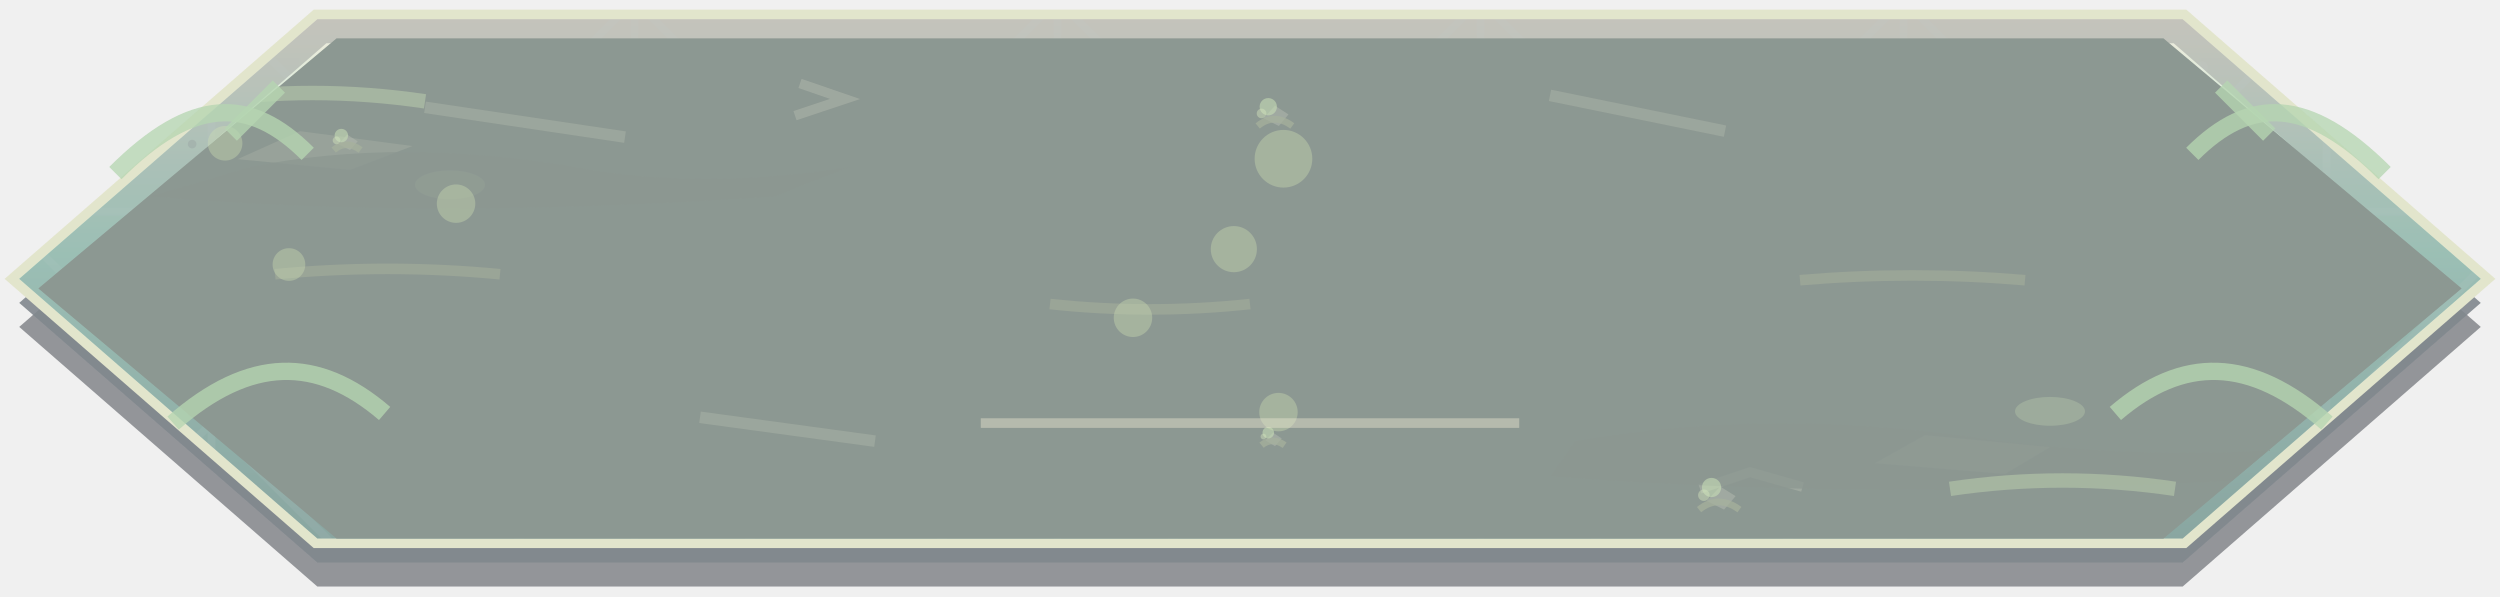
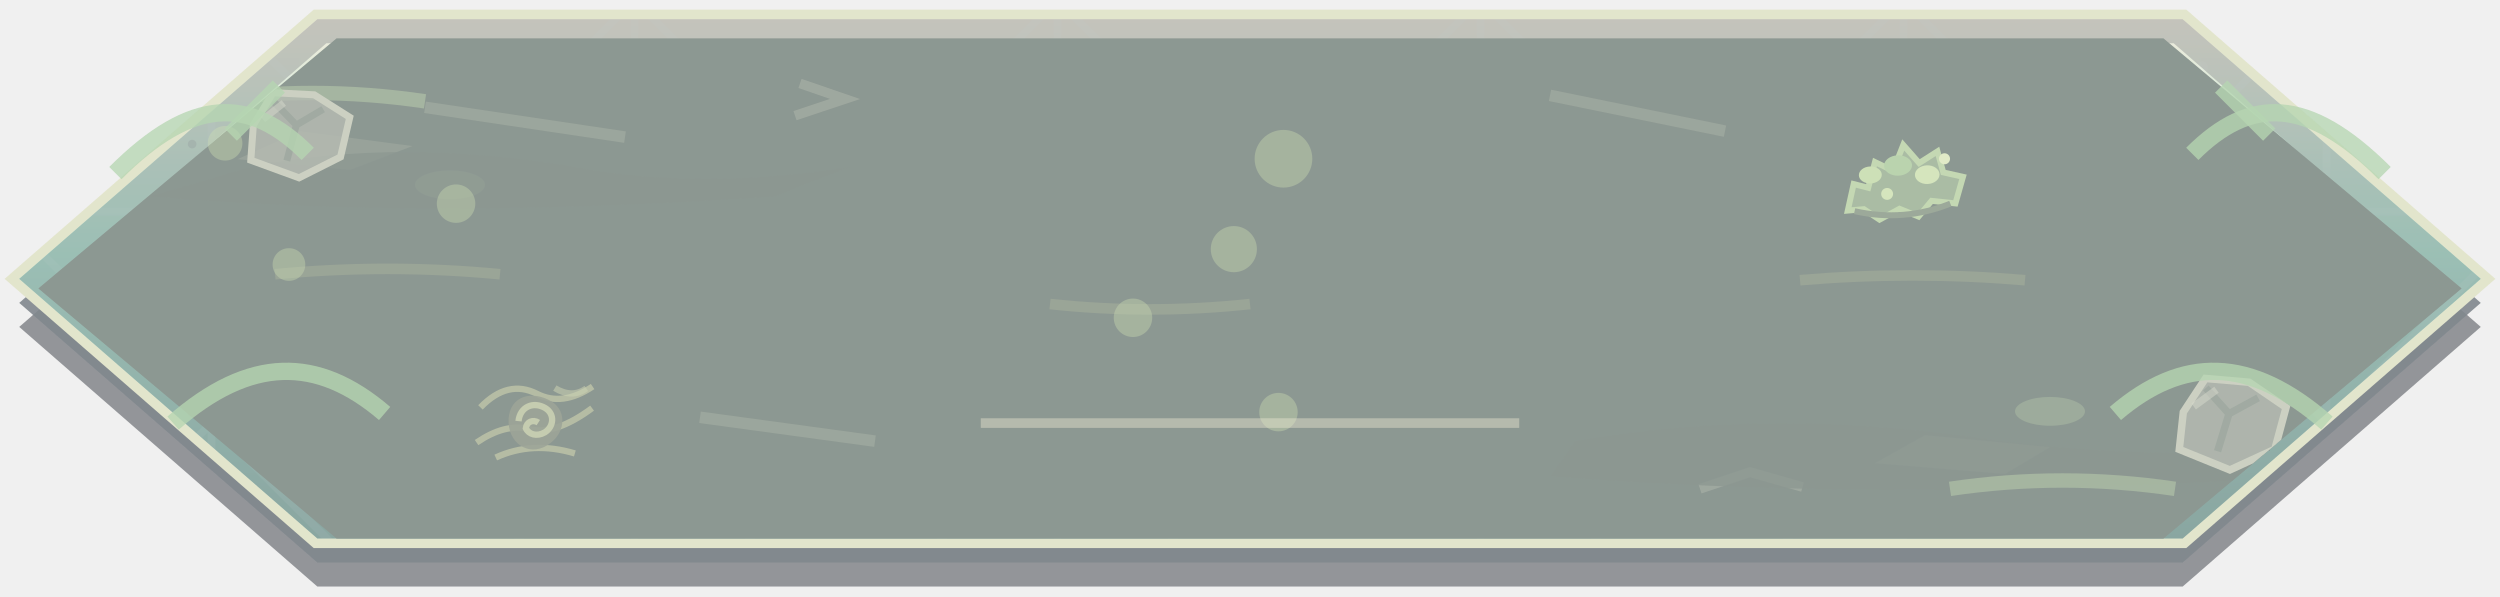
<svg xmlns="http://www.w3.org/2000/svg" width="520" height="124" viewBox="0 0 260 62" role="img" aria-label="M7 primary-hex-button disabled" data-style="m11-enchanted-forest@0.1.0" data-geometry-shape="wide-hexagon" data-corner-radius="2" data-end-cap-depth="31">
  <defs>
    <linearGradient id="m11-primary-hex-button-260x62-disabled-plate" x1="0" y1="0" x2="0" y2="1">
      <stop offset="0" stop-color="#5C7650" />
      <stop offset=".48" stop-color="#20382B" />
      <stop offset="1" stop-color="#13251E" />
    </linearGradient>
    <linearGradient id="m11-primary-hex-button-260x62-disabled-primary" x1="0" y1="0" x2="0" y2="1">
      <stop offset="0" stop-color="#F1E8C8" />
      <stop offset=".45" stop-color="#66D9B2" />
      <stop offset="1" stop-color="#2A856F" />
    </linearGradient>
    <linearGradient id="m11-primary-hex-button-260x62-disabled-energy" x1="0" y1="0" x2="1" y2="0">
      <stop offset="0" stop-color="#B8E0A5" stop-opacity="0" />
      <stop offset=".5" stop-color="#B8E0A5" stop-opacity=".86" />
      <stop offset="1" stop-color="#B8E0A5" stop-opacity="0" />
    </linearGradient>
    <pattern id="m11-primary-hex-button-260x62-disabled-grain" width="28" height="28" patternUnits="userSpaceOnUse">
      <circle cx="5" cy="7" r=".6" fill="#FFFFFF" fill-opacity=".12" />
      <circle cx="20" cy="15" r=".45" fill="#061321" fill-opacity=".2" />
    </pattern>
    <pattern id="m11-primary-hex-button-260x62-disabled-plate-pattern" width="44" height="44" patternUnits="userSpaceOnUse">
      <path d="M0 22H44M22 0V44M0 22L22 0 44 22 22 44Z" fill="none" stroke="#D8FBFF" stroke-opacity=".12" stroke-width=".8" />
    </pattern>
    <mask id="m11-primary-hex-button-260x62-disabled-mask">
      <path d="M33 2H227L258 29L227 56H33L2 29Z" fill="white" />
    </mask>
  </defs>
  <g opacity="0.48">
    <g id="m11-primary-hex-button-260x62-disabled-outer-shadow" data-layer="outer-shadow" transform="translate(0 5)">
      <path d="M33 2H227L258 29L227 56H33L2 29Z" fill="#020812" opacity=".82" />
    </g>
    <g id="m11-primary-hex-button-260x62-disabled-connected-depth" data-layer="connected-depth" transform="translate(0 2.5)">
      <path d="M33 2H227L258 29L227 56H33L2 29Z" fill="#071522" opacity=".9" />
    </g>
    <g id="m11-primary-hex-button-260x62-disabled-outer-frame" data-layer="outer-frame">
      <path d="M33 2H227L258 29L227 56H33L2 29Z" fill="#071421" stroke="#D4D9A6" stroke-width="2" stroke-linejoin="miter" />
    </g>
    <g id="m11-primary-hex-button-260x62-disabled-inner-plate-fill" data-layer="inner-plate-fill">
      <path d="M33 2H227L258 29L227 56H33L2 29Z" fill="url(#m11-primary-hex-button-260x62-disabled-primary)" />
    </g>
    <g id="m11-primary-hex-button-260x62-disabled-surface-grain" data-layer="surface-grain" data-material-source="m8-ice-grain" mask="url(#m11-primary-hex-button-260x62-disabled-mask)">
      <rect width="260" height="62" fill="url(#m11-primary-hex-button-260x62-disabled-grain)" />
    </g>
    <g id="m11-primary-hex-button-260x62-disabled-surface-pattern" data-layer="surface-pattern" data-material-source="m8-crystal-facet-pattern" mask="url(#m11-primary-hex-button-260x62-disabled-mask)">
      <rect width="260" height="62" fill="url(#m11-primary-hex-button-260x62-disabled-plate-pattern)" />
    </g>
    <g id="m11-primary-hex-button-260x62-disabled-side-bevel-shade" data-layer="side-bevel-shade" mask="url(#m11-primary-hex-button-260x62-disabled-mask)">
      <path d="M33 2H227L258 29L227 56H33L2 29Z" fill="none" stroke="#020812" stroke-opacity=".38" stroke-width="5" />
    </g>
    <g id="m11-primary-hex-button-260x62-disabled-top-bevel-highlight" data-layer="top-bevel-highlight" mask="url(#m11-primary-hex-button-260x62-disabled-mask)">
      <path d="M41 8H219" stroke="#FFFFFF" stroke-opacity=".55" stroke-width="3" stroke-linecap="square" />
    </g>
    <g id="m11-primary-hex-button-260x62-disabled-cold-edge-accent" data-layer="cold-edge-accent" data-material-source="m8-cold-edge-accent" mask="url(#m11-primary-hex-button-260x62-disabled-mask)">
      <rect x="31" y="6" width="198" height="8" fill="url(#m11-primary-hex-button-260x62-disabled-energy)" />
    </g>
    <g id="m11-primary-hex-button-260x62-disabled-ornament-decal" data-layer="ornament-decal" data-material-source="m7-ornament-marks" mask="url(#m11-primary-hex-button-260x62-disabled-mask)">
      <path d="M39 49h16M205 49h16" stroke="#E6FCFF" stroke-opacity=".5" stroke-width="2" />
    </g>
    <g id="m11-primary-hex-button-material-stack" data-layer="forest-material-stack" data-material-families="weathered-stone,dark-wood,moss-lichen">
      <path d="M35 4H225L256 30L225 56H35L4 30Z" fill="#20382B" />
    </g>
    <g id="m11-primary-hex-button-material-detail" data-layer="forest-material-detail" data-material-channels="stone-chips,wood-grain,moss-mask" data-detail-scale="component">
      <path d="M44.2 11.16l20.8 3.1M161.2 9.92l18.2 3.72M72.8 43.4l18.2 2.48" stroke="#6B8063" stroke-width="1.2" stroke-opacity=".72" />
    </g>
    <g id="m11-primary-hex-button-material-face-depth" data-layer="forest-material-face-depth" data-material-source="shared-face-geometry">
      <clipPath id="m11-primary-hex-button-face-clip">
        <path d="M35 4H225L256 30L225 56H35L4 30Z" />
      </clipPath>
      <g clip-path="url(#m11-primary-hex-button-face-clip)">
        <g data-layer="forest-weathered-stone">
          <path d="M31.2 13.64l11.7 1.55 -6.5 2.48 -11.7 -1.116ZM200.2 45.26l13 1.24 -4.68 2.79 -13.52 -1.116Z" fill="#7C8D70" fill-opacity=".45" />
          <path d="M83.2 8.68l4.68 1.612 -5.2 1.736M176.8 50.84l5.2 -1.736 5.46 1.55" fill="none" stroke="#9BA687" stroke-width="1" stroke-opacity=".55" />
        </g>
        <g data-layer="forest-dark-wood-grain">
          <path d="M28.6 28.52q11.7 -1.116 23.4 0M109.2 31.62q10.4 1.116 20.8 0M187.2 29.14q11.7 -0.992 23.4 0" fill="none" stroke="#72854C" stroke-width="1.1" stroke-opacity=".62" />
        </g>
        <g data-layer="forest-moss-growth-mask" fill="#9BCB78" fill-opacity=".48">
          <ellipse cx="46.8" cy="19.22" rx="3.64" ry="1.5" />
          <ellipse cx="213.2" cy="42.78" rx="3.64" ry="1.5" />
        </g>
      </g>
    </g>
    <g id="m11-primary-hex-button-material-restraint" data-layer="forest-material-restraint" data-restraint="edge-anchored-low-opacity">
      <clipPath id="m11-primary-hex-button-restraint-clip">
        <path d="M35 4H225L256 30L225 56H35L4 30Z" />
      </clipPath>
      <g clip-path="url(#m11-primary-hex-button-restraint-clip)">
        <path d="M0 0H260V62H0Z" fill="#20382B" fill-opacity=".42" />
        <g data-layer="forest-moss-edge-anchor" fill="#20382B" fill-opacity=".78">
          <path d="M26 17.36q15.6 -3.1 33.8 0q13 2.48 28.6 -.01l-7.8 3.1q-36.4 2.48 -65 -.02Z" />
          <path d="M163.8 45.88q20.8 -3.72 44.2 -.01q20.8 2.48 36.4 -.03l-5.2 3.72q-41.6 2.79 -78 -.01Z" />
        </g>
        <path d="M20.8 10.54q11.7 -1.736 23.4 0M202.8 50.84q11.7 -1.736 23.4 0" fill="none" stroke="#9BCB78" stroke-width="1.5" stroke-opacity=".42" />
      </g>
    </g>
-     <g id="m11-primary-hex-button-authored-material-clusters" data-layer="forest-authored-material-clusters" data-variation-seed="51731" data-cluster-count="4" data-cluster-scale="component">
+     <g id="m11-primary-hex-button-authored-material-clusters" data-layer="forest-authored-material-clusters" data-material-families="stone,wood,moss" data-variation-seed="51731" data-cluster-count="4" data-cluster-scale="component" data-placement="component-aware">
      <clipPath id="m11-primary-hex-button-cluster-clip">
        <path d="M35 4H225L256 30L225 56H35L4 30Z" />
      </clipPath>
      <g clip-path="url(#m11-primary-hex-button-cluster-clip)">
-         <g data-layer="forest-authored-cluster" data-material-families="stone,wood,moss" transform="translate(133.0 11.9)">
-           <path d="M-1.6 0.4l1.2 -1.3l1.4 0.9l-1.0 1.2Z" fill="#71806A" fill-opacity=".52" />
-           <path d="M-2.2 1.2q1.7 -1.4 3.6 0" fill="none" stroke="#566D42" stroke-width="0.7" stroke-opacity=".72" />
-           <circle cx="-1.1" cy="-0.8" r="0.9" fill="#9BCB78" fill-opacity=".58" />
-           <circle cx="-1.8" cy="-0.1" r="0.5" fill="#B5D887" fill-opacity=".45" />
+         <g data-layer="forest-authored-cluster" data-cluster-kind="stone-chip" transform="translate(31.4 13.9) rotate(-4)">
+           <g data-layer="forest-stone-chip-cluster" data-material-family="stone" transform="scale(1.037)">
+             <path d="M-4.8-1.2l2.2-3.1 4.1.5 3.4 2.5-1.2 3.9-4.3 1.8-4.7-2.1Z" fill="#75816E" fill-opacity=".82" stroke="#A6AE91" stroke-width="0.70" />
+             <path d="M-2.6-3.4l2.1 2.5 2.8-1.4M-.5-.9l-1.2 3.5" fill="none" stroke="#495C4C" stroke-width="0.70" stroke-opacity=".9" />
+             <path d="M-3.8-1.7l2.2-1.5" stroke="#C0C5A9" stroke-width="0.70" stroke-opacity=".48" />
+           </g>
        </g>
-         <g data-layer="forest-authored-cluster" data-material-families="stone,wood,moss" transform="translate(36.4 14.7)">
-           <path d="M-1.2 0.3l0.9 -1.0l1.1 0.7l-0.8 0.9Z" fill="#71806A" fill-opacity=".52" />
-           <path d="M-1.7 0.9q1.3 -1.1 2.8 0" fill="none" stroke="#566D42" stroke-width="0.7" stroke-opacity=".72" />
-           <circle cx="-0.9" cy="-0.6" r="0.7" fill="#9BCB78" fill-opacity=".58" />
-           <circle cx="-1.4" cy="-0.1" r="0.4" fill="#B5D887" fill-opacity=".45" />
+         <g data-layer="forest-authored-cluster" data-cluster-kind="wood-knot" transform="translate(55.6 43.3) rotate(-1)">
+           <g data-layer="forest-wood-knot-cluster" data-material-family="wood" transform="scale(0.936)">
+             <path d="M-6.5 2.8q3.2-2.1 5.8-1.4 2.9.8 7.1-2.2M-6-1.1q3.1-3.1 6.3-1.4 2.8 1.5 6.2-.7M-4.4 4.5q4.1-1.8 8.8-.3" fill="none" stroke="#7F8D57" stroke-width="0.70" stroke-opacity=".9" />
+             <path d="M-2.9.7c-.1-2.7 2.2-3.7 4.5-2.5 2 1 1.9 3.5.1 4.8-2.1 1.6-4.5.2-4.6-2.3Z" fill="#435238" fill-opacity=".9" />
+             <path d="M-1.8.5c.2-1.6 1.7-2.2 3-1.4 1.1.7.9 2.1-.1 2.7-.9.5-1.8.2-2.1-.5.1-.7.8-1 1.4-.6" fill="none" stroke="#A0AE70" stroke-width="0.70" stroke-opacity=".9" />
+             <path d="M2.3-3.1q1.9 1.2 3.5.1" fill="none" stroke="#A0AE70" stroke-width="0.70" stroke-opacity=".55" />
+           </g>
        </g>
-         <g data-layer="forest-authored-cluster" data-material-families="stone,wood,moss" transform="translate(132.6 45.5)">
-           <path d="M-1.0 0.3l0.8 -0.8l0.9 0.6l-0.7 0.8Z" fill="#71806A" fill-opacity=".52" />
-           <path d="M-1.4 0.8q1.1 -0.9 2.4 0" fill="none" stroke="#566D42" stroke-width="0.7" stroke-opacity=".72" />
-           <circle cx="-0.7" cy="-0.5" r="0.6" fill="#9BCB78" fill-opacity=".58" />
-           <circle cx="-1.2" cy="-0.1" r="0.3" fill="#B5D887" fill-opacity=".45" />
+         <g data-layer="forest-authored-cluster" data-cluster-kind="moss-lichen" transform="translate(197.8 18.7) rotate(-2)">
+           <g data-layer="forest-moss-lichen-cluster" data-material-family="moss" transform="scale(0.883)">
+             <path d="M-6.5 3.4l.8-3.1 1.7.5.9-3 2.1 1.1 1.3-3 1.8 2.2 2.2-1.3.6 2.5 2.3.6-1 3.1-2.8-.4-1.6 1.8-2.2-1-2.4 1.2-1.8-1.3Z" fill="#668E58" fill-opacity=".88" stroke="#94BF70" stroke-width="0.70" />
+             <ellipse cx="-3.7" cy="-.7" rx="1.35" ry="1" fill="#A8CF79" />
+             <ellipse cx="-.4" cy="-1.7" rx="1.65" ry="1.2" fill="#7FB467" />
+             <ellipse cx="3" cy="-.5" rx="1.45" ry="1.1" fill="#B7D985" />
+             <circle cx="5.1" cy="-2.3" r=".65" fill="#D0E39A" />
+             <circle cx="-1.8" cy="1.6" r=".7" fill="#B8D986" />
+             <path d="M-5.7 3.5q5.8 1.5 11.3-.5" fill="none" stroke="#405B3C" stroke-width="0.70" />
+           </g>
        </g>
-         <g data-layer="forest-authored-cluster" data-material-families="stone,wood,moss" transform="translate(179.3 51.6)">
-           <path d="M-1.8 0.5l1.4 -1.5l1.6 1.0l-1.2 1.4Z" fill="#71806A" fill-opacity=".52" />
-           <path d="M-2.6 1.4q2.0 -1.6 4.2 0" fill="none" stroke="#566D42" stroke-width="0.7" stroke-opacity=".72" />
-           <circle cx="-1.3" cy="-0.9" r="1.0" fill="#9BCB78" fill-opacity=".58" />
-           <circle cx="-2.1" cy="-0.1" r="0.6" fill="#B5D887" fill-opacity=".45" />
+         <g data-layer="forest-authored-cluster" data-cluster-kind="stone-chip" transform="translate(232.4 44.0) rotate(-2)">
+           <g data-layer="forest-stone-chip-cluster" data-material-family="stone" transform="scale(1.103)">
+             <path d="M-4.8-1.2l2.2-3.1 4.1.5 3.4 2.5-1.2 3.9-4.3 1.8-4.7-2.1Z" fill="#75816E" fill-opacity=".82" stroke="#A6AE91" stroke-width="0.70" />
+             <path d="M-2.6-3.4l2.1 2.5 2.8-1.4M-.5-.9l-1.2 3.5" fill="none" stroke="#495C4C" stroke-width="0.70" stroke-opacity=".9" />
+             <path d="M-3.8-1.7l2.2-1.5" stroke="#C0C5A9" stroke-width="0.70" stroke-opacity=".48" />
+           </g>
        </g>
      </g>
    </g>
    <g id="m11-primary-hex-button-moss-variation" data-layer="forest-variation" data-variation-seed="51731" data-variation-baseline="false" fill="#A6CC72" fill-opacity=".38">
      <circle cx="133.48" cy="16.51" r="3.0" />
      <circle cx="128.32" cy="25.91" r="2.4" />
      <circle cx="23.41" cy="14.90" r="1.8" />
      <circle cx="47.43" cy="21.18" r="2.0" />
      <circle cx="117.83" cy="33.05" r="2.0" />
      <circle cx="132.96" cy="42.86" r="2.0" />
      <circle cx="30.05" cy="27.51" r="1.7" />
    </g>
    <g id="m11-primary-hex-button-leaf-vine-ornament" data-layer="forest-ornament" data-ornament="leaf-vine" data-ornament-count="4" fill="none" stroke="#76B86D" stroke-opacity=".78" stroke-width="1.8">
      <path d="M12 18c8-8 14-8 20-2M248 18c-8-8-14-8-20-2M18 44c8-7 15-7 22-1M242 44c-8-7-15-7-22-1" />
      <path d="M24 14l5-5M236 14l-5-5" />
    </g>
    <g id="m11-primary-hex-button-parchment-typography" data-layer="forest-typography" data-typography-preset="m11-parchment-sage-action" data-semantic-text="required">
      <path d="M102 44h56" stroke="#EDE3B4" stroke-opacity=".42" />
    </g>
    <g id="m11-enchanted-forest-primary-hex-button-content" data-layer="content" data-slot="editable-primary-hex-button-content" data-safe-x="45" data-safe-y="8" data-safe-width="170" data-safe-height="44" />
  </g>
</svg>
